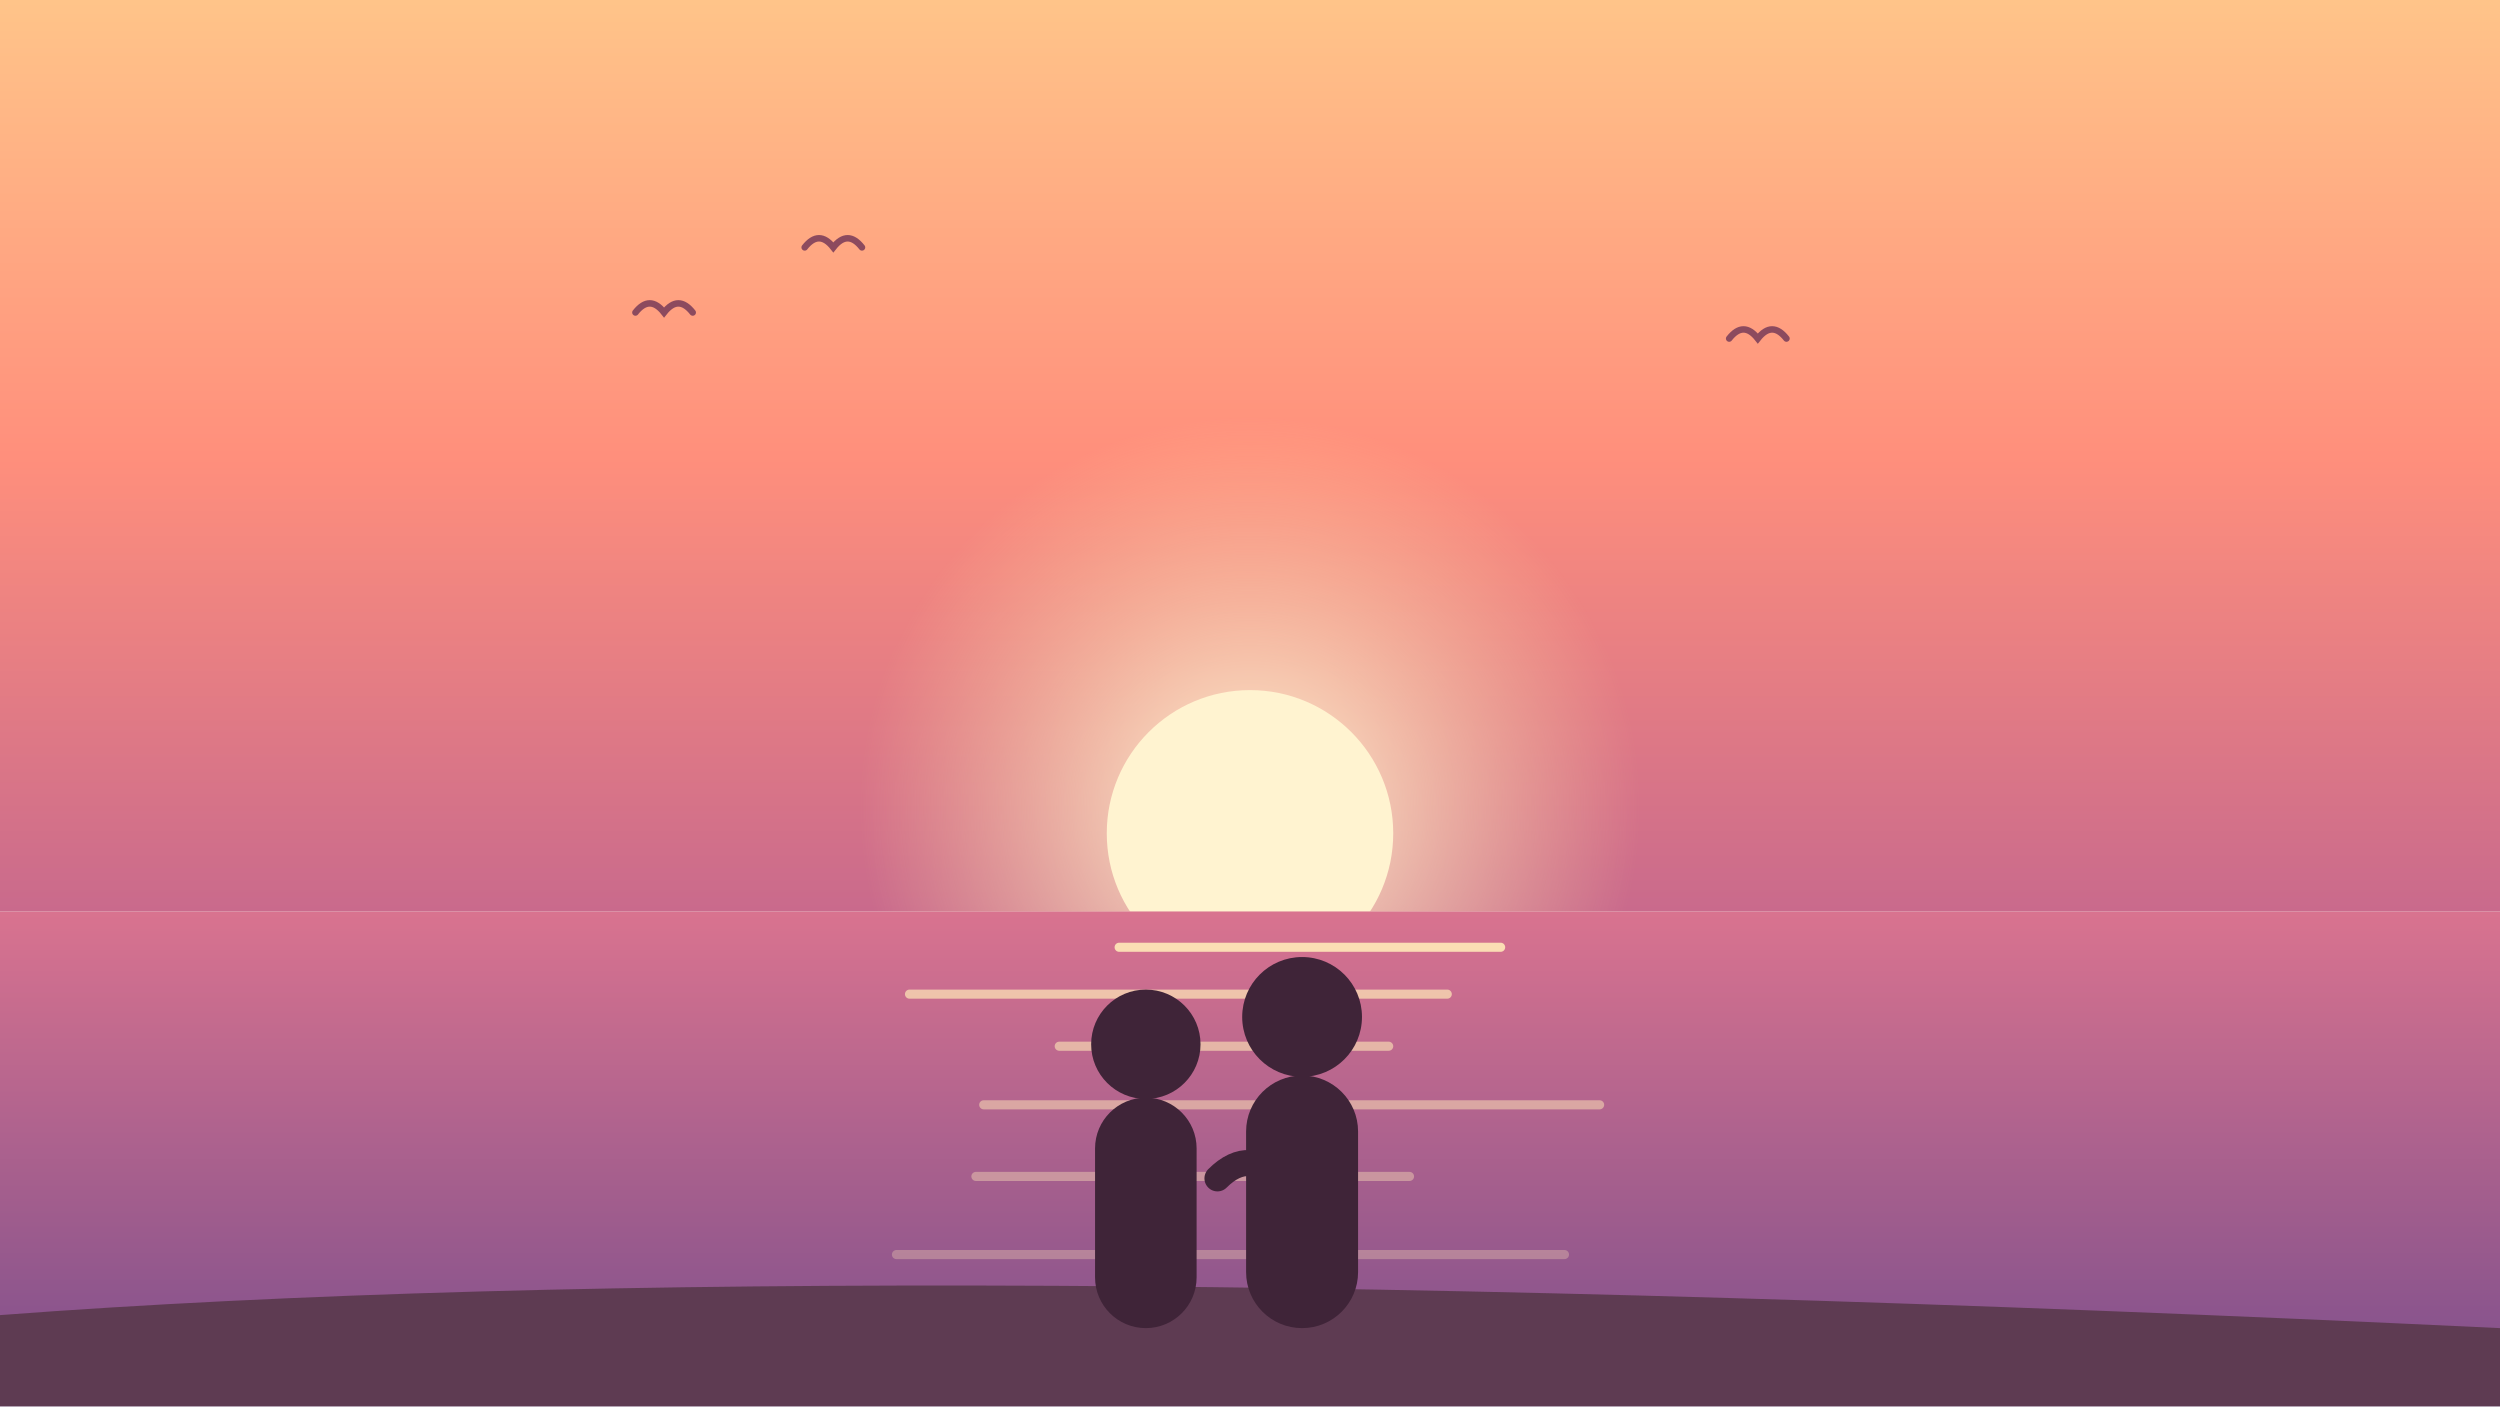
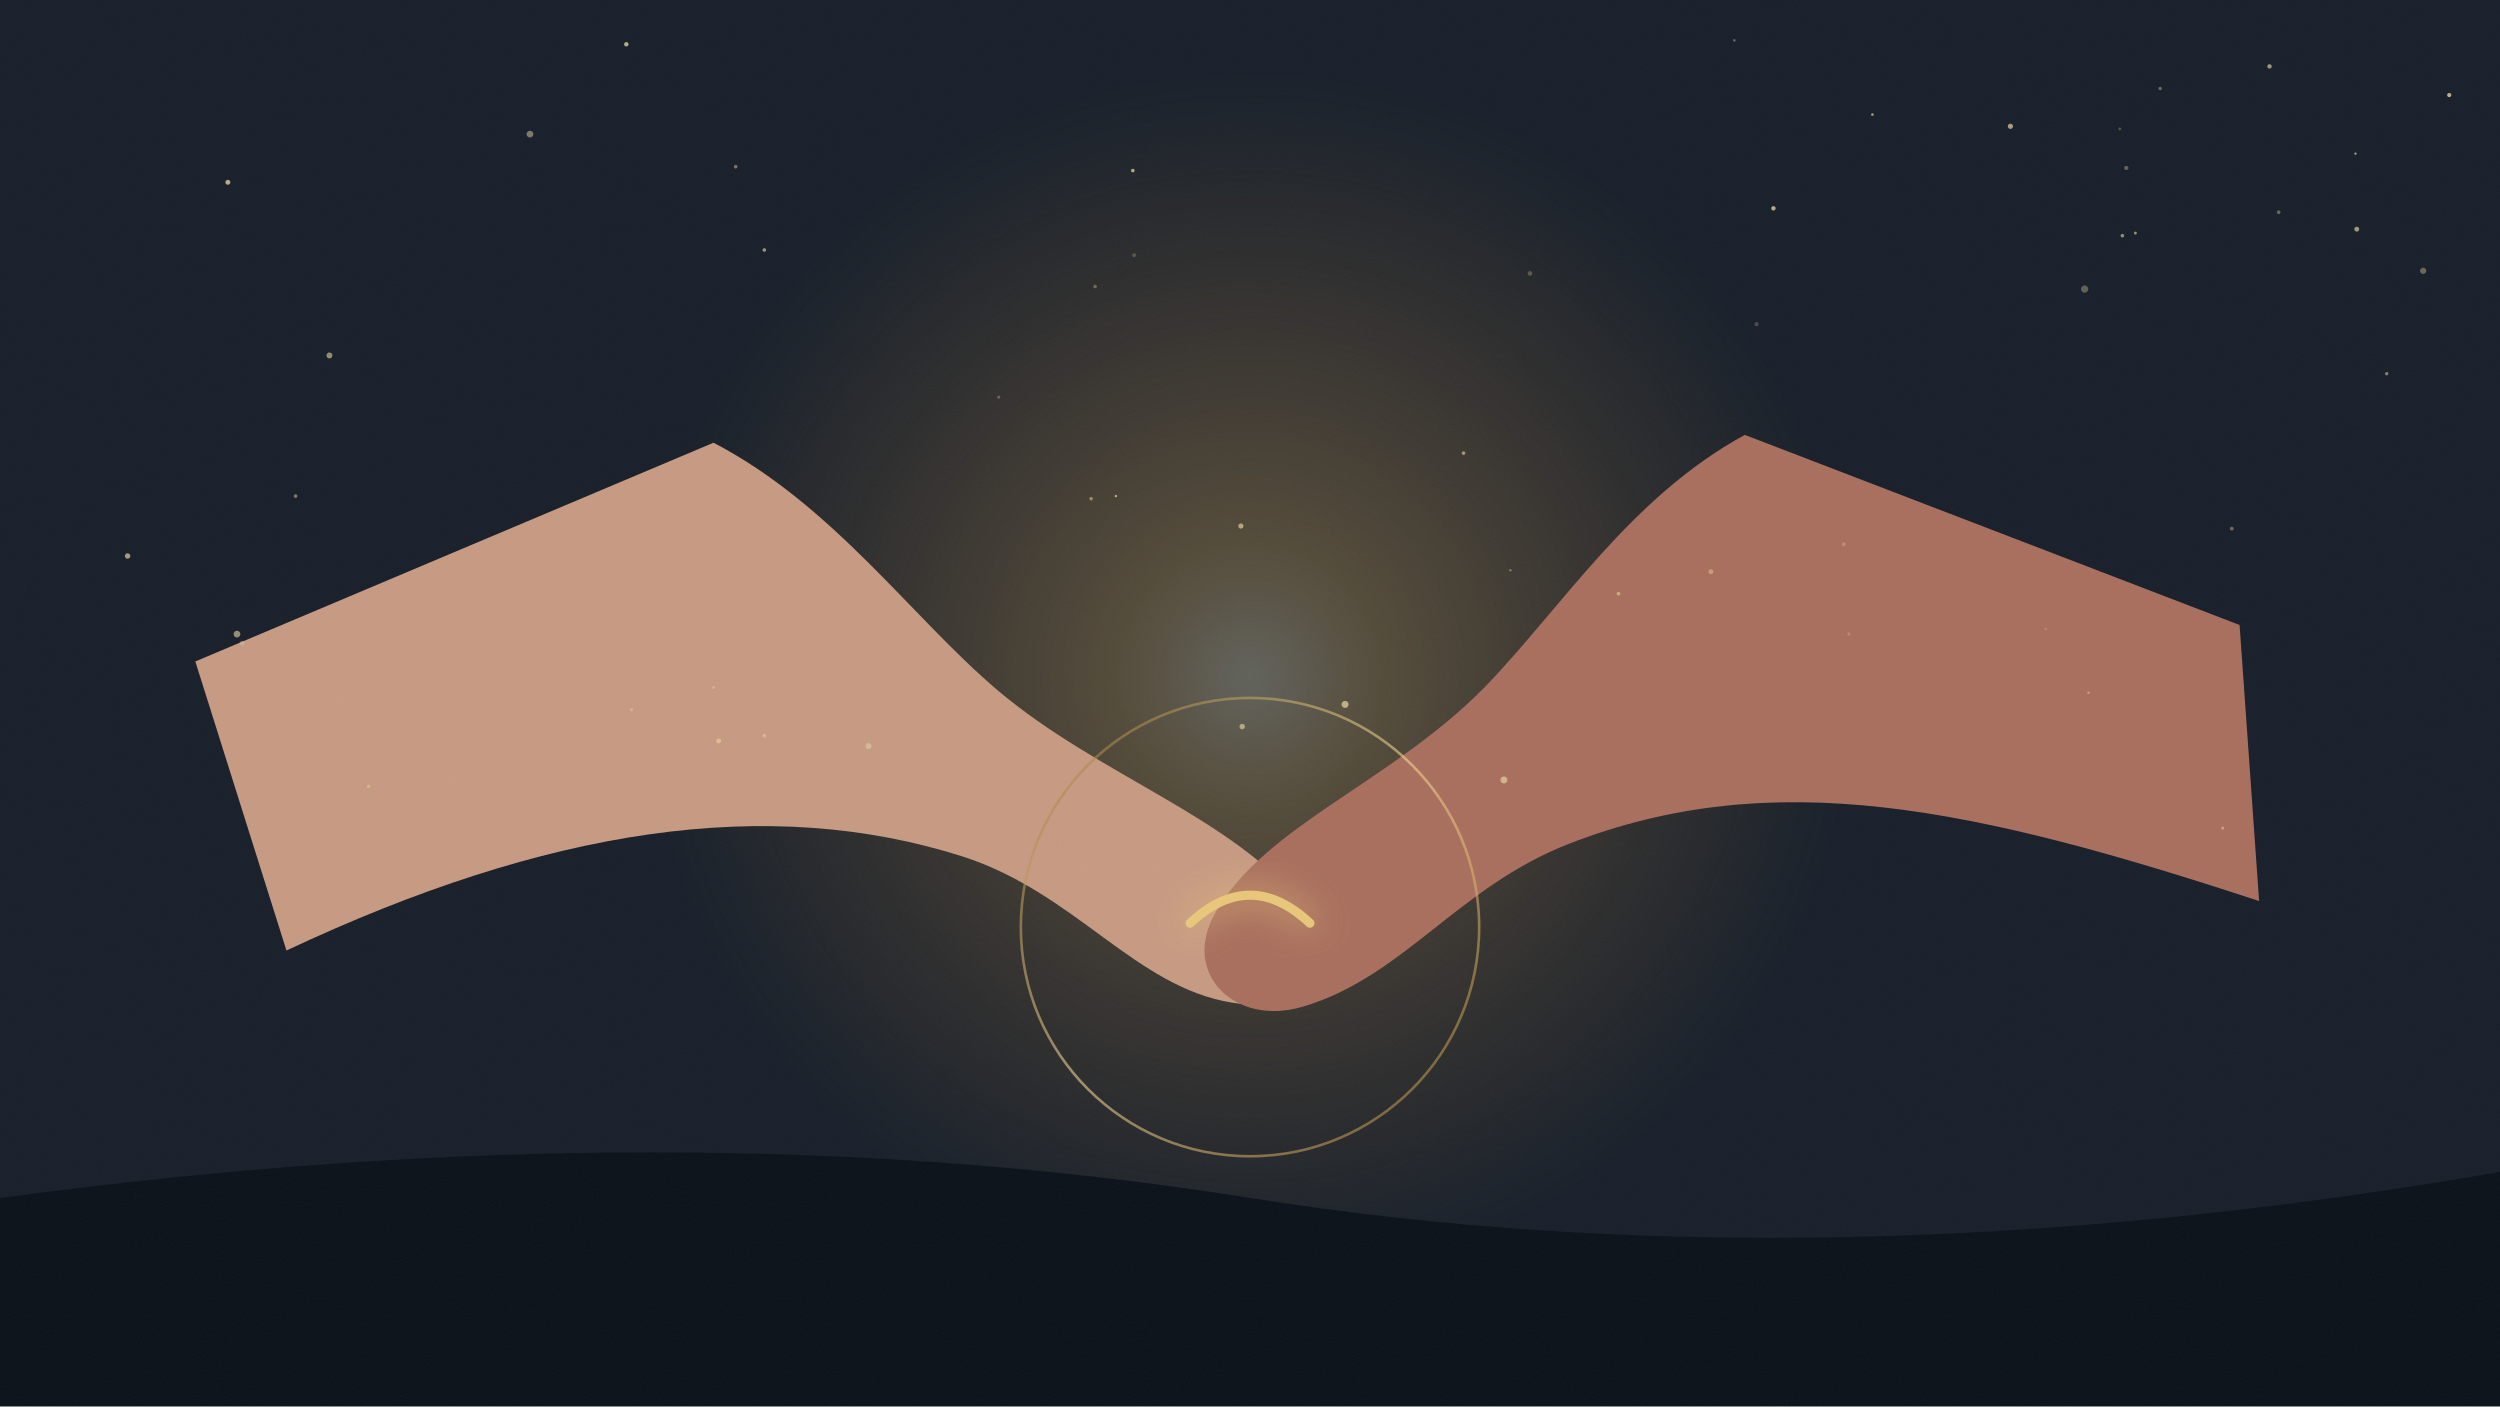
<svg xmlns="http://www.w3.org/2000/svg" viewBox="0 0 1920 1080">
  <defs>
-     <linearGradient id="sea_sky" x1="0" y1="0" x2="0" y2="1">
-       <stop offset="0" stop-color="#FFC489" />
-       <stop offset="0.5" stop-color="#FF8F7C" />
-       <stop offset="1" stop-color="#C96A8C" />
+     <filter id="grain" x="-10%" y="-10%" width="120%" height="120%">
+       <feTurbulence type="fractalNoise" baseFrequency=".72" numOctaves="3" seed="12" />
+       <feColorMatrix type="saturate" values="0" />
+     </filter>
+     <filter id="soft" x="-80%" y="-80%" width="260%" height="260%">
+       <feGaussianBlur stdDeviation="28" />
+     </filter>
+     <filter id="glow" x="-120%" y="-120%" width="340%" height="340%">
+       <feGaussianBlur stdDeviation="13" result="b" />
+       <feMerge>
+         <feMergeNode in="b" />
+         <feMergeNode in="SourceGraphic" />
+       </feMerge>
+     </filter>
+     <linearGradient id="gold" x1="0" y1="0" x2="1" y2="1">
+       <stop offset="0" stop-color="#8D6828" />
+       <stop offset=".48" stop-color="#F5D994" />
+       <stop offset="1" stop-color="#A97B2D" />
    </linearGradient>
-     <linearGradient id="sea" x1="0" y1="0" x2="0" y2="1">
-       <stop offset="0" stop-color="#D9738F" />
-       <stop offset="1" stop-color="#7A4E8C" />
+     <linearGradient id="aDusk" x1="0" y1="0" x2="0" y2="1">
+       <stop stop-color="#151827" />
+       <stop offset=".58" stop-color="#343044" />
+       <stop offset="1" stop-color="#765748" />
    </linearGradient>
-     <radialGradient id="sung">
-       <stop offset="0" stop-color="#FFF6D8" stop-opacity="1" />
-       <stop offset="1" stop-color="#FFDB9E" stop-opacity="0" />
+     <radialGradient id="lamp">
+       <stop stop-color="#FFF2C4" />
+       <stop offset=".22" stop-color="#EAB760" stop-opacity=".9" />
+       <stop offset="1" stop-color="#D18A3C" stop-opacity="0" />
    </radialGradient>
  </defs>
-   <rect width="1920" height="700" fill="url(#sea_sky)" />
-   <circle cx="960" cy="620" r="300" fill="url(#sung)" />
-   <circle cx="960" cy="640" r="110" fill="#FFF3D0" />
-   <rect y="700" width="1920" height="380" fill="url(#sea)" />
-   <rect x="856" y="724" width="300" height="7" rx="3.5" fill="#FFE9B8" opacity="0.9" />
-   <rect x="695" y="760" width="420" height="7" rx="3.5" fill="#FFE9B8" opacity="0.7" />
-   <rect x="810" y="800" width="260" height="7" rx="3.5" fill="#FFE9B8" opacity="0.6" />
-   <rect x="752" y="845" width="480" height="7" rx="3.5" fill="#FFE9B8" opacity="0.5" />
-   <rect x="746" y="900" width="340" height="7" rx="3.5" fill="#FFE9B8" opacity="0.4" />
-   <rect x="685" y="960" width="520" height="7" rx="3.5" fill="#FFE9B8" opacity="0.3" />
-   <path d="M488,240 Q499,226 510,240 Q521,226 532,240" stroke="#8C4A5E" stroke-width="5" fill="none" stroke-linecap="round" />
-   <path d="M618,190 Q629,176 640,190 Q651,176 662,190" stroke="#8C4A5E" stroke-width="5" fill="none" stroke-linecap="round" />
-   <path d="M1328,260 Q1339,246 1350,260 Q1361,246 1372,260" stroke="#8C4A5E" stroke-width="5" fill="none" stroke-linecap="round" />
-   <path d="M0,1010 Q660,960 1920,1020 V1080 H0 Z" fill="#5E3B52" />
-   <g transform="translate(880,1020)" fill="#3F2438">
-     <rect x="-39" y="-177" width="78" height="177" rx="39" />
-     <circle cx="0" cy="-218" r="42" />
-   </g>
-   <g transform="translate(1000,1020)" fill="#3F2438">
-     <rect x="-43" y="-194" width="86" height="194" rx="43" />
-     <circle cx="0" cy="-239" r="46" />
-   </g>
-   <path d="M935,905 Q960,880 985,908" stroke="#3F2438" stroke-width="20" fill="none" stroke-linecap="round" />
+   <rect width="1920" height="1080" fill="#18202B" />
+   <circle cx="960" cy="520" r="470" fill="url(#lamp)" opacity=".32" />
+   <path d="M0 920 Q520 850 960 920 T1920 900V1080H0Z" fill="#0C121A" />
+   <path d="M220 730 C420 636 590 610 740 658 C826 686 872 758 946 770 C1000 779 1032 736 1001 696 C948 628 844 596 766 530 C700 474 640 388 548 340 L150 508Z" fill="#C79A82" />
+   <path d="M1720 480 L1340 334 C1252 382 1200 466 1140 528 C1068 601 972 634 934 700 C906 747 948 789 1001 773 C1078 750 1120 681 1205 648 C1362 587 1516 620 1735 692Z" fill="#A96F5E" />
+   <path d="M914 709 Q960 666 1006 709" fill="none" stroke="#E8C779" stroke-width="7" stroke-linecap="round" filter="url(#glow)" />
+   <circle cx="960" cy="712" r="176" fill="none" stroke="url(#gold)" stroke-width="2" opacity=".58" />
+   <circle cx="1630" cy="181" r="1.4" fill="#DBC794" opacity="0.63" />
+   <circle cx="182" cy="487" r="2.6" fill="#DBC794" opacity="0.65" />
+   <circle cx="1861" cy="208" r="2.4" fill="#DBC794" opacity="0.42" />
+   <circle cx="1714" cy="406" r="1.5" fill="#DBC794" opacity="0.42" />
+   <circle cx="1707" cy="636" r="1.2" fill="#DBC794" opacity="0.57" />
+   <circle cx="283" cy="604" r="1.3" fill="#DBC794" opacity="0.59" />
+   <circle cx="481" cy="34" r="1.7" fill="#DBC794" opacity="0.83" />
+   <circle cx="667" cy="573" r="2.3" fill="#DBC794" opacity="0.69" />
+   <circle cx="1601" cy="222" r="2.8" fill="#DBC794" opacity="0.38" />
+   <circle cx="1833" cy="287" r="1.3" fill="#DBC794" opacity="0.57" />
+   <circle cx="1544" cy="97" r="2.0" fill="#DBC794" opacity="0.75" />
+   <circle cx="1571" cy="483" r="1.0" fill="#DBC794" opacity="0.28" />
+   <circle cx="253" cy="273" r="2.3" fill="#DBC794" opacity="0.64" />
+   <circle cx="1033" cy="541" r="2.7" fill="#DBC794" opacity="0.79" />
+   <circle cx="871" cy="196" r="1.5" fill="#DBC794" opacity="0.26" />
+   <circle cx="407" cy="103" r="2.6" fill="#DBC794" opacity="0.53" />
+   <circle cx="1155" cy="599" r="2.7" fill="#DBC794" opacity="0.79" />
+   <circle cx="175" cy="140" r="1.9" fill="#DBC794" opacity="0.83" />
+   <circle cx="1604" cy="532" r="1.0" fill="#DBC794" opacity="0.51" />
+   <circle cx="857" cy="381" r="0.9" fill="#DBC794" opacity="0.84" />
+   <circle cx="565" cy="128" r="1.4" fill="#DBC794" opacity="0.50" />
+   <circle cx="1314" cy="439" r="1.9" fill="#DBC794" opacity="0.52" />
+   <circle cx="485" cy="545" r="1.3" fill="#DBC794" opacity="0.46" />
+   <circle cx="767" cy="305" r="1.2" fill="#DBC794" opacity="0.34" />
+   <circle cx="1438" cy="88" r="1.0" fill="#DBC794" opacity="0.78" />
+   <circle cx="1124" cy="348" r="1.4" fill="#DBC794" opacity="0.65" />
+   <circle cx="587" cy="192" r="1.4" fill="#DBC794" opacity="0.67" />
+   <circle cx="841" cy="220" r="1.4" fill="#DBC794" opacity="0.38" />
+   <circle cx="186" cy="494" r="1.9" fill="#DBC794" opacity="0.39" />
+   <circle cx="1640" cy="179" r="1.1" fill="#DBC794" opacity="0.67" />
+   <circle cx="838" cy="383" r="1.4" fill="#DBC794" opacity="0.53" />
+   <circle cx="1420" cy="487" r="1.2" fill="#DBC794" opacity="0.30" />
+   <circle cx="1750" cy="163" r="1.4" fill="#DBC794" opacity="0.43" />
+   <circle cx="1175" cy="210" r="1.8" fill="#DBC794" opacity="0.30" />
+   <circle cx="548" cy="528" r="1.0" fill="#DBC794" opacity="0.69" />
+   <circle cx="1881" cy="73" r="1.6" fill="#DBC794" opacity="0.84" />
+   <circle cx="1349" cy="249" r="1.6" fill="#DBC794" opacity="0.27" />
+   <circle cx="587" cy="565" r="1.4" fill="#DBC794" opacity="0.67" />
+   <circle cx="1628" cy="99" r="1.1" fill="#DBC794" opacity="0.29" />
+   <circle cx="98" cy="427" r="2.1" fill="#DBC794" opacity="0.73" />
+   <circle cx="954" cy="558" r="2.1" fill="#DBC794" opacity="0.71" />
+   <circle cx="870" cy="131" r="1.4" fill="#DBC794" opacity="0.79" />
+   <circle cx="1810" cy="176" r="1.9" fill="#DBC794" opacity="0.71" />
+   <circle cx="227" cy="381" r="1.4" fill="#DBC794" opacity="0.52" />
+   <circle cx="1243" cy="456" r="1.4" fill="#DBC794" opacity="0.68" />
+   <circle cx="1809" cy="118" r="0.9" fill="#DBC794" opacity="0.75" />
+   <circle cx="1416" cy="418" r="1.5" fill="#DBC794" opacity="0.35" />
+   <circle cx="953" cy="404" r="2.0" fill="#DBC794" opacity="0.72" />
+   <circle cx="1659" cy="68" r="1.3" fill="#DBC794" opacity="0.44" />
+   <circle cx="1743" cy="51" r="1.7" fill="#DBC794" opacity="0.70" />
+   <circle cx="1362" cy="160" r="1.7" fill="#DBC794" opacity="0.82" />
+   <circle cx="1160" cy="438" r="0.9" fill="#DBC794" opacity="0.51" />
+   <circle cx="552" cy="569" r="1.9" fill="#DBC794" opacity="0.83" />
+   <circle cx="1332" cy="31" r="1.0" fill="#DBC794" opacity="0.43" />
+   <circle cx="1633" cy="129" r="1.6" fill="#DBC794" opacity="0.40" />
+   <rect width="1920" height="1080" fill="#fff" opacity=".035" filter="url(#grain)" />
</svg>
